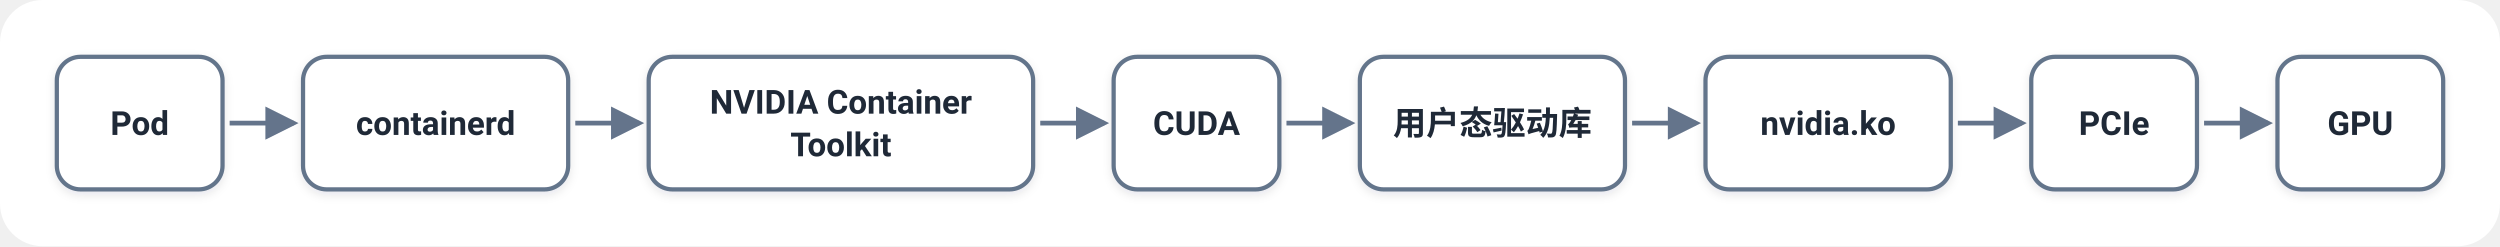
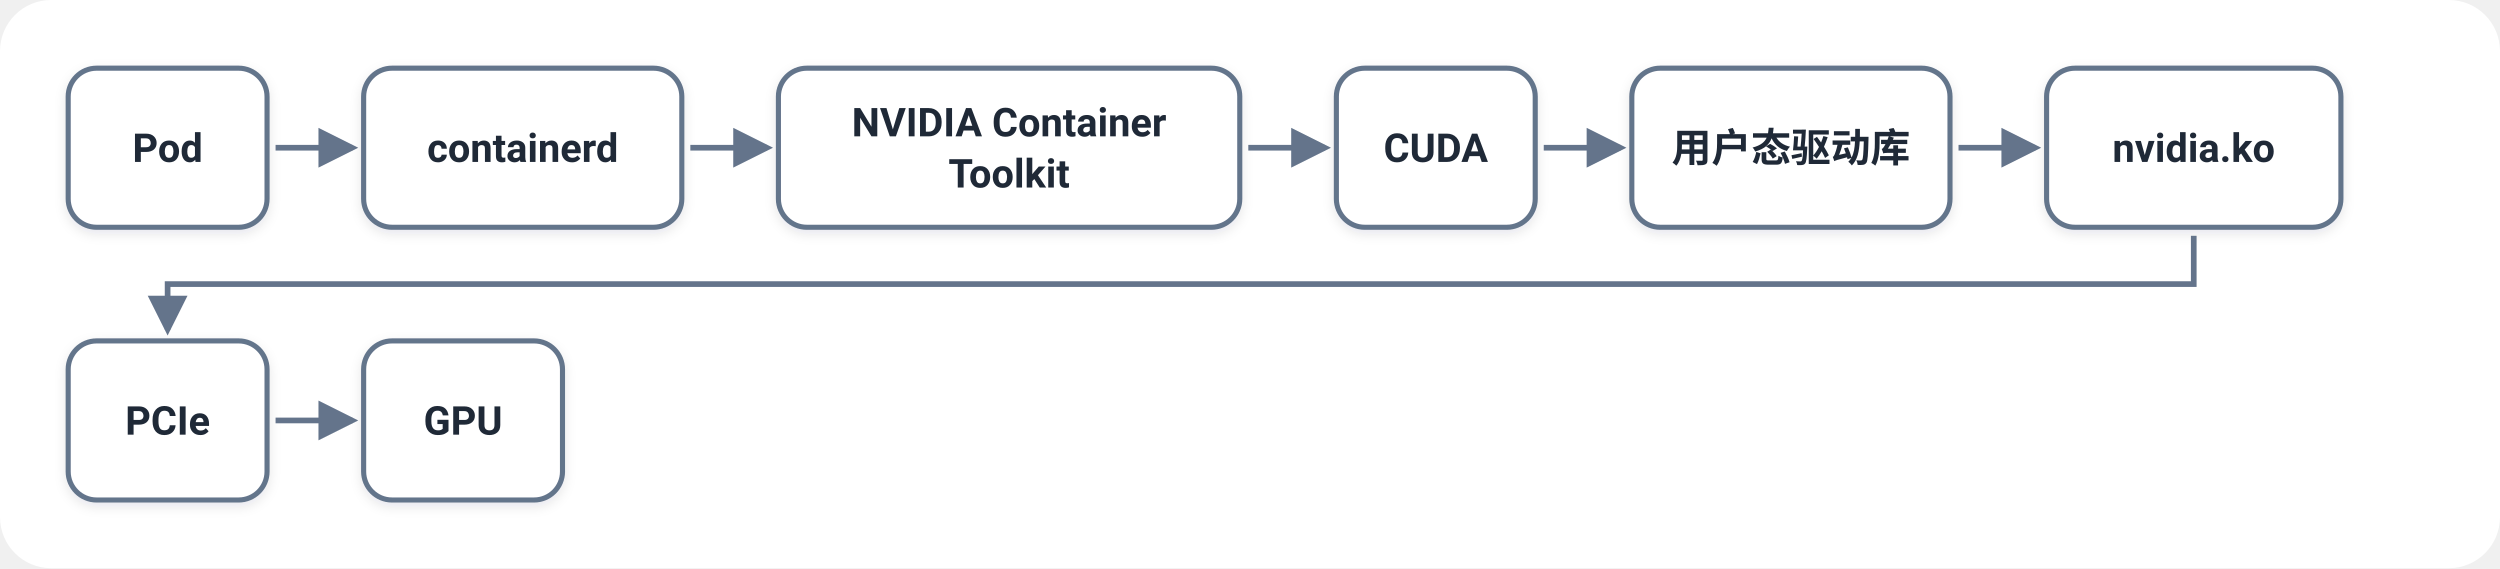
- <svg xmlns="http://www.w3.org/2000/svg" viewBox="0 0 1056 104" width="1056" height="104" role="img">
+ <svg xmlns="http://www.w3.org/2000/svg" viewBox="0 0 880 200" width="880" height="200" role="img">
  <defs>
    <pattern id="hatch" width="8" height="8" patternUnits="userSpaceOnUse" patternTransform="rotate(45)">
      <rect width="8" height="8" fill="#F3F4F6" />
      <line x1="0" y1="0" x2="0" y2="8" stroke="#D1D5DB" stroke-width="3" />
    </pattern>
    <marker id="arrow" viewBox="0 0 10 10" refX="8.5" refY="5" markerWidth="7" markerHeight="7" orient="auto-start-reverse">
      <path d="M0,0 L10,5 L0,10 z" fill="#64748B" />
    </marker>
    <marker id="arrowG" viewBox="0 0 10 10" refX="8.5" refY="5" markerWidth="7" markerHeight="7" orient="auto-start-reverse">
      <path d="M0,0 L10,5 L0,10 z" fill="#10B05A" />
    </marker>
    <marker id="arrowR" viewBox="0 0 10 10" refX="8.5" refY="5" markerWidth="7" markerHeight="7" orient="auto-start-reverse">
      <path d="M0,0 L10,5 L0,10 z" fill="#EF4444" />
    </marker>
    <filter id="shadow" x="-10%" y="-10%" width="120%" height="130%">
      <feDropShadow dx="0" dy="1.5" stdDeviation="2" flood-color="#0F172A" flood-opacity="0.10" />
    </filter>
  </defs>
-   <rect x="0" y="0" width="1056" height="104" rx="18" fill="#FFFFFF" />
+   <rect x="0" y="0" width="880" height="200" rx="18" fill="#FFFFFF" />
  <rect x="24" y="24" width="70" height="56" rx="10" fill="#fff" stroke="#64748B" stroke-width="1.8" filter="url(#shadow)" />
-   <text x="59" y="57.0" font-family="-apple-system, BlinkMacSystemFont, 'Segoe UI', Roboto, 'Helvetica Neue', Arial, 'PingFang SC', 'Hiragino Sans GB', 'Noto Sans CJK SC', 'Microsoft YaHei', sans-serif" font-size="14" font-weight="600" fill="#1F2937" text-anchor="middle">Pod</text>
-   <line x1="97" y1="52.0" x2="124" y2="52.0" stroke="#64748B" stroke-width="2" marker-end="url(#arrow)" />
+   <text x="59" y="57" font-family="-apple-system, BlinkMacSystemFont, 'Segoe UI', Roboto, 'Helvetica Neue', Arial, 'PingFang SC', 'Hiragino Sans GB', 'Noto Sans CJK SC', 'Microsoft YaHei', sans-serif" font-size="14" font-weight="600" fill="#1F2937" text-anchor="middle">Pod</text>
+   <line x1="97" y1="52" x2="124" y2="52" stroke="#64748B" stroke-width="2" marker-end="url(#arrow)" />
  <rect x="128" y="24" width="112" height="56" rx="10" fill="#fff" stroke="#64748B" stroke-width="1.8" filter="url(#shadow)" />
-   <text x="184" y="57.0" font-family="-apple-system, BlinkMacSystemFont, 'Segoe UI', Roboto, 'Helvetica Neue', Arial, 'PingFang SC', 'Hiragino Sans GB', 'Noto Sans CJK SC', 'Microsoft YaHei', sans-serif" font-size="14" font-weight="600" fill="#1F2937" text-anchor="middle">containerd</text>
-   <line x1="243" y1="52.0" x2="270" y2="52.0" stroke="#64748B" stroke-width="2" marker-end="url(#arrow)" />
+   <text x="184" y="57" font-family="-apple-system, BlinkMacSystemFont, 'Segoe UI', Roboto, 'Helvetica Neue', Arial, 'PingFang SC', 'Hiragino Sans GB', 'Noto Sans CJK SC', 'Microsoft YaHei', sans-serif" font-size="14" font-weight="600" fill="#1F2937" text-anchor="middle">containerd</text>
+   <line x1="243" y1="52" x2="270" y2="52" stroke="#64748B" stroke-width="2" marker-end="url(#arrow)" />
  <rect x="274" y="24" width="162.4" height="56" rx="10" fill="#fff" stroke="#64748B" stroke-width="1.8" filter="url(#shadow)" />
-   <text x="355.2" y="48.0" font-family="-apple-system, BlinkMacSystemFont, 'Segoe UI', Roboto, 'Helvetica Neue', Arial, 'PingFang SC', 'Hiragino Sans GB', 'Noto Sans CJK SC', 'Microsoft YaHei', sans-serif" font-size="14" font-weight="600" fill="#1F2937" text-anchor="middle">NVIDIA Container</text>
-   <text x="355.2" y="66.0" font-family="-apple-system, BlinkMacSystemFont, 'Segoe UI', Roboto, 'Helvetica Neue', Arial, 'PingFang SC', 'Hiragino Sans GB', 'Noto Sans CJK SC', 'Microsoft YaHei', sans-serif" font-size="14" font-weight="600" fill="#1F2937" text-anchor="middle">Toolkit</text>
-   <line x1="439.4" y1="52.0" x2="466.4" y2="52.0" stroke="#64748B" stroke-width="2" marker-end="url(#arrow)" />
+   <text x="355.2" y="48" font-family="-apple-system, BlinkMacSystemFont, 'Segoe UI', Roboto, 'Helvetica Neue', Arial, 'PingFang SC', 'Hiragino Sans GB', 'Noto Sans CJK SC', 'Microsoft YaHei', sans-serif" font-size="14" font-weight="600" fill="#1F2937" text-anchor="middle">NVIDIA Container</text>
+   <text x="355.2" y="66" font-family="-apple-system, BlinkMacSystemFont, 'Segoe UI', Roboto, 'Helvetica Neue', Arial, 'PingFang SC', 'Hiragino Sans GB', 'Noto Sans CJK SC', 'Microsoft YaHei', sans-serif" font-size="14" font-weight="600" fill="#1F2937" text-anchor="middle">Toolkit</text>
+   <line x1="439.4" y1="52" x2="466.4" y2="52" stroke="#64748B" stroke-width="2" marker-end="url(#arrow)" />
  <rect x="470.4" y="24" width="70" height="56" rx="10" fill="#fff" stroke="#64748B" stroke-width="1.8" filter="url(#shadow)" />
-   <text x="505.4" y="57.0" font-family="-apple-system, BlinkMacSystemFont, 'Segoe UI', Roboto, 'Helvetica Neue', Arial, 'PingFang SC', 'Hiragino Sans GB', 'Noto Sans CJK SC', 'Microsoft YaHei', sans-serif" font-size="14" font-weight="600" fill="#1F2937" text-anchor="middle">CUDA</text>
-   <line x1="543.4" y1="52.0" x2="570.4" y2="52.0" stroke="#64748B" stroke-width="2" marker-end="url(#arrow)" />
+   <text x="505.4" y="57" font-family="-apple-system, BlinkMacSystemFont, 'Segoe UI', Roboto, 'Helvetica Neue', Arial, 'PingFang SC', 'Hiragino Sans GB', 'Noto Sans CJK SC', 'Microsoft YaHei', sans-serif" font-size="14" font-weight="600" fill="#1F2937" text-anchor="middle">CUDA</text>
+   <line x1="543.4" y1="52" x2="570.4" y2="52" stroke="#64748B" stroke-width="2" marker-end="url(#arrow)" />
  <rect x="574.4" y="24" width="112.0" height="56" rx="10" fill="#fff" stroke="#64748B" stroke-width="1.8" filter="url(#shadow)" />
-   <text x="630.4" y="57.0" font-family="-apple-system, BlinkMacSystemFont, 'Segoe UI', Roboto, 'Helvetica Neue', Arial, 'PingFang SC', 'Hiragino Sans GB', 'Noto Sans CJK SC', 'Microsoft YaHei', sans-serif" font-size="14" font-weight="600" fill="#1F2937" text-anchor="middle">用户态驱动库</text>
-   <line x1="689.4" y1="52.0" x2="716.4" y2="52.0" stroke="#64748B" stroke-width="2" marker-end="url(#arrow)" />
+   <text x="630.4" y="57" font-family="-apple-system, BlinkMacSystemFont, 'Segoe UI', Roboto, 'Helvetica Neue', Arial, 'PingFang SC', 'Hiragino Sans GB', 'Noto Sans CJK SC', 'Microsoft YaHei', sans-serif" font-size="14" font-weight="600" fill="#1F2937" text-anchor="middle">用户态驱动库</text>
+   <line x1="689.4" y1="52" x2="716.4" y2="52" stroke="#64748B" stroke-width="2" marker-end="url(#arrow)" />
  <rect x="720.4" y="24" width="103.6" height="56" rx="10" fill="#fff" stroke="#64748B" stroke-width="1.8" filter="url(#shadow)" />
-   <text x="772.2" y="57.0" font-family="-apple-system, BlinkMacSystemFont, 'Segoe UI', Roboto, 'Helvetica Neue', Arial, 'PingFang SC', 'Hiragino Sans GB', 'Noto Sans CJK SC', 'Microsoft YaHei', sans-serif" font-size="14" font-weight="600" fill="#1F2937" text-anchor="middle">nvidia.ko</text>
-   <line x1="827.0" y1="52.0" x2="854.0" y2="52.0" stroke="#64748B" stroke-width="2" marker-end="url(#arrow)" />
-   <rect x="858.0" y="24" width="70" height="56" rx="10" fill="#fff" stroke="#64748B" stroke-width="1.8" filter="url(#shadow)" />
-   <text x="893.0" y="57.0" font-family="-apple-system, BlinkMacSystemFont, 'Segoe UI', Roboto, 'Helvetica Neue', Arial, 'PingFang SC', 'Hiragino Sans GB', 'Noto Sans CJK SC', 'Microsoft YaHei', sans-serif" font-size="14" font-weight="600" fill="#1F2937" text-anchor="middle">PCIe</text>
-   <line x1="931.0" y1="52.0" x2="958.0" y2="52.0" stroke="#64748B" stroke-width="2" marker-end="url(#arrow)" />
-   <rect x="962.0" y="24" width="70" height="56" rx="10" fill="#fff" stroke="#64748B" stroke-width="1.8" filter="url(#shadow)" />
-   <text x="997.0" y="57.0" font-family="-apple-system, BlinkMacSystemFont, 'Segoe UI', Roboto, 'Helvetica Neue', Arial, 'PingFang SC', 'Hiragino Sans GB', 'Noto Sans CJK SC', 'Microsoft YaHei', sans-serif" font-size="14" font-weight="600" fill="#1F2937" text-anchor="middle">GPU</text>
+   <text x="772.2" y="57" font-family="-apple-system, BlinkMacSystemFont, 'Segoe UI', Roboto, 'Helvetica Neue', Arial, 'PingFang SC', 'Hiragino Sans GB', 'Noto Sans CJK SC', 'Microsoft YaHei', sans-serif" font-size="14" font-weight="600" fill="#1F2937" text-anchor="middle">nvidia.ko</text>
+   <path d="M772.2 83 L772.2 100 L59 100 L59 116" fill="none" stroke="#64748B" stroke-width="2" marker-end="url(#arrow)" />
+   <rect x="24" y="120" width="70" height="56" rx="10" fill="#fff" stroke="#64748B" stroke-width="1.8" filter="url(#shadow)" />
+   <text x="59" y="153" font-family="-apple-system, BlinkMacSystemFont, 'Segoe UI', Roboto, 'Helvetica Neue', Arial, 'PingFang SC', 'Hiragino Sans GB', 'Noto Sans CJK SC', 'Microsoft YaHei', sans-serif" font-size="14" font-weight="600" fill="#1F2937" text-anchor="middle">PCIe</text>
+   <line x1="97" y1="148" x2="124" y2="148" stroke="#64748B" stroke-width="2" marker-end="url(#arrow)" />
+   <rect x="128" y="120" width="70" height="56" rx="10" fill="#fff" stroke="#64748B" stroke-width="1.8" filter="url(#shadow)" />
+   <text x="163" y="153" font-family="-apple-system, BlinkMacSystemFont, 'Segoe UI', Roboto, 'Helvetica Neue', Arial, 'PingFang SC', 'Hiragino Sans GB', 'Noto Sans CJK SC', 'Microsoft YaHei', sans-serif" font-size="14" font-weight="600" fill="#1F2937" text-anchor="middle">GPU</text>
</svg>
